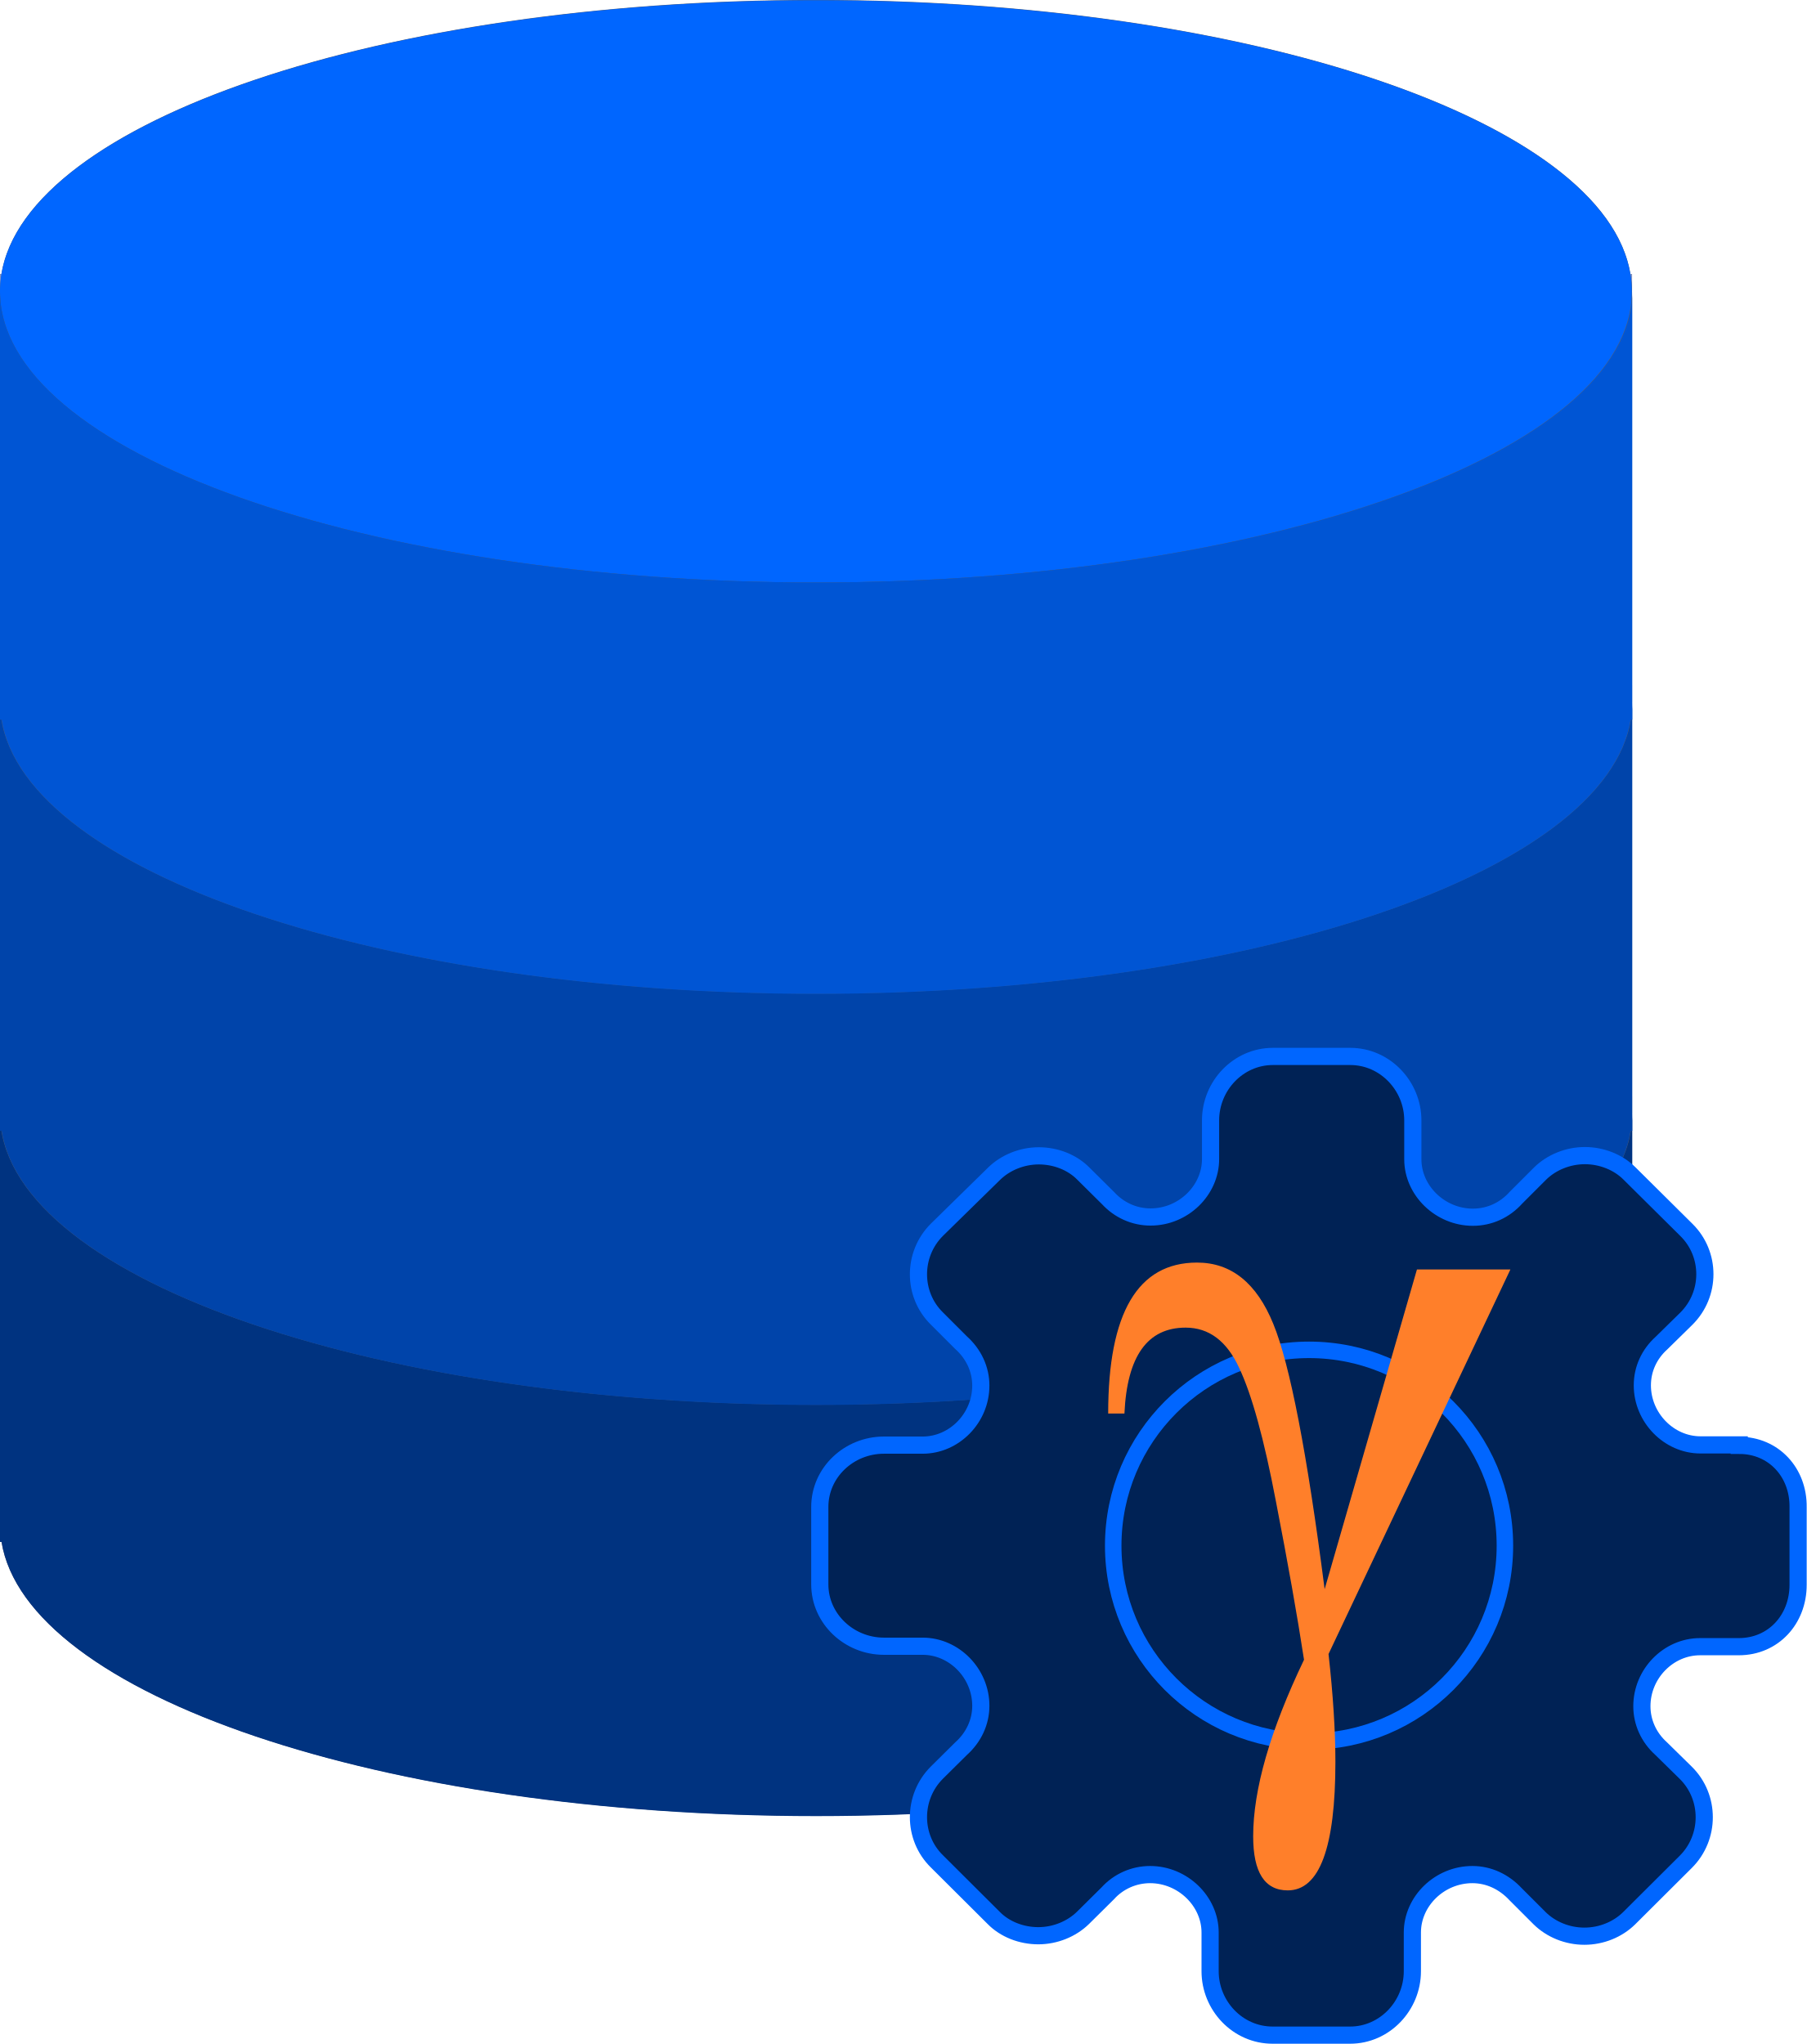
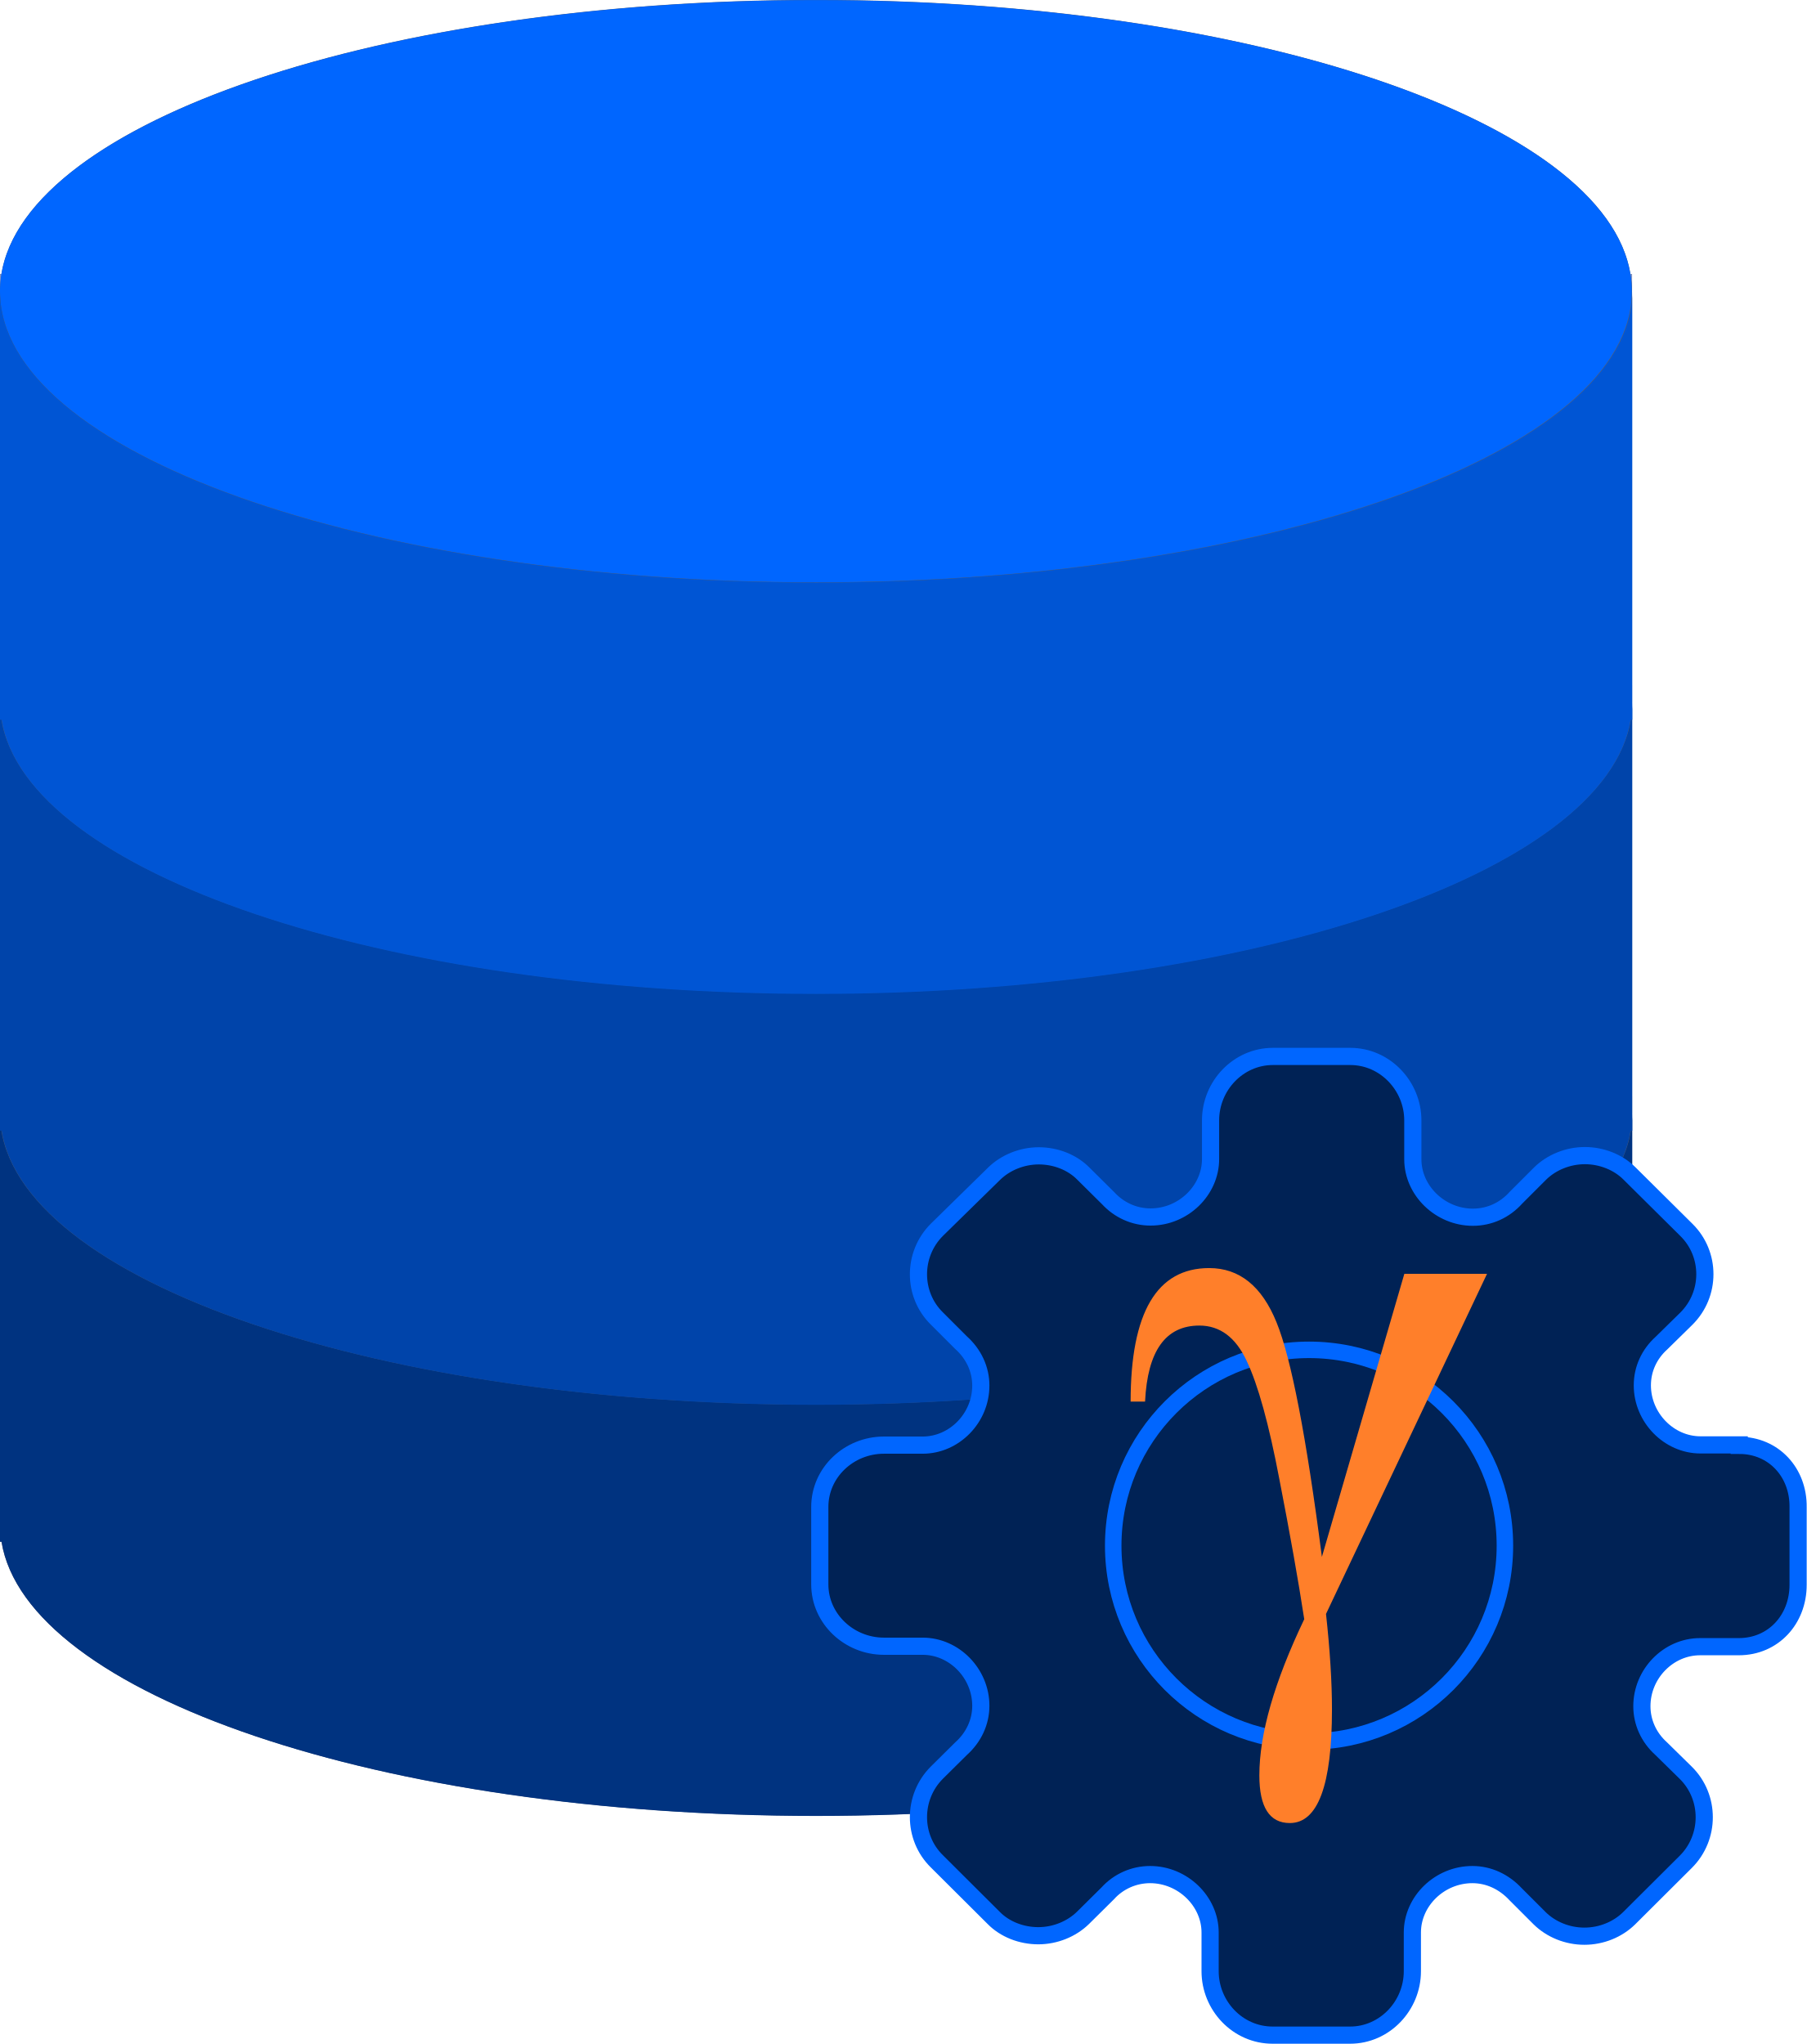
<svg xmlns="http://www.w3.org/2000/svg" width="110.7" height="125.24" version="1.1" viewBox="0 0 7.888 8.921" xml:space="preserve">
  <g transform="translate(0 -.00015)">
-     <g transform="translate(0,-3e-4)" stroke-width=".149">
-       <g transform="translate(7.9501e-5,-3.0232e-4)">
+     <g stroke-width=".149">
+       <g transform="translate(7.9501e-5,-7.5232e-4)">
        <path d="m7.118 1.196c-0.108-0.667-1.659-1.197-3.556-1.197s-3.447 0.529-3.556 1.197h-0.007v5.534h0.007c0.108 0.667 1.659 1.197 3.556 1.197s3.447-0.529 3.556-1.197h0.007v-5.534z" fill="#545e73" />
        <path d="m7.1535e-5 4.786v0.075c0-0.025 0.003-0.05 0.007-0.075z" fill="#38454f" />
        <path d="m7.118 4.786c4e-3 0.025 0.007 0.05 0.007 0.075v-0.075z" fill="#38454f" />
        <path d="m7.1535e-5 2.991v0.075c0-0.025 0.003-0.05 0.007-0.075z" fill="#556080" />
        <path d="m7.118 2.991c4e-3 0.025 0.007 0.05 0.007 0.075v-0.075z" fill="#556080" />
        <path d="m7.1535e-5 1.196v0.075c0-0.025 0.003-0.05 0.007-0.075z" fill="#8697cb" />
        <path d="m7.118 1.196c4e-3 0.025 0.007 0.05 0.007 0.075v-0.075z" fill="#8697cb" />
      </g>
-       <ellipse cx="3.562" cy="1.271" rx="3.562" ry="1.271" fill="#06f" />
-       <path d="m3.562 6.132c-1.967 0-3.562-0.569-3.562-1.271v1.87h0.007c0.108 0.667 1.659 1.197 3.556 1.197s3.447-0.529 3.556-1.197h0.007v-1.87c0 0.702-1.595 1.271-3.562 1.271z" fill="#003380" />
-       <path d="m3.562 4.337c-1.967 0-3.562-0.569-3.562-1.271v1.87h0.007c0.108 0.667 1.659 1.197 3.556 1.197s3.447-0.529 3.556-1.197h0.007v-1.87c0 0.702-1.595 1.271-3.562 1.271z" fill="#04a" />
+       <ellipse cx="3.562" cy="1.27" rx="3.562" ry="1.271" fill="#06f" />
+       <path d="m3.562 6.131c-1.967 0-3.562-0.569-3.562-1.271v1.87h0.007c0.108 0.667 1.659 1.197 3.556 1.197s3.447-0.529 3.556-1.197h0.007v-1.87c0 0.702-1.595 1.271-3.562 1.271z" fill="#003380" />
+       <path d="m3.562 4.336c-1.967 0-3.562-0.569-3.562-1.271v1.87h0.007c0.108 0.667 1.659 1.197 3.556 1.197s3.447-0.529 3.556-1.197h0.007v-1.87c0 0.702-1.595 1.271-3.562 1.271z" fill="#04a" />
      <path d="m3.562 2.542c-1.967 0-3.562-0.569-3.562-1.271v1.87h0.007c0.108 0.667 1.659 1.197 3.556 1.197s3.447-0.529 3.556-1.197h0.007v-1.87c0 0.702-1.595 1.271-3.562 1.271z" fill="#0055d4" />
    </g>
    <path d="m7.593 6.307h-0.169c-0.138 0-0.254-0.119-0.254-0.26 0-0.071 0.03-0.136 0.083-0.184l0.109-0.107c0.108-0.107 0.108-0.282 0-0.388l-0.248-0.246c-0.049-0.049-0.121-0.078-0.195-0.078-0.073 0-0.145 0.029-0.195 0.078l-0.105 0.105c-0.05 0.056-0.117 0.086-0.189 0.086-0.142 0-0.262-0.116-0.262-0.253v-0.17c0-0.15-0.121-0.279-0.273-0.279h-0.338c-0.151 0-0.272 0.128-0.272 0.279v0.169c0 0.137-0.119 0.253-0.262 0.253-0.071 0-0.137-0.03-0.185-0.082l-0.108-0.107c-0.049-0.05-0.121-0.078-0.195-0.078-0.073 0-0.145 0.029-0.195 0.078l-0.25 0.245c-0.107 0.107-0.107 0.282 0 0.387l0.105 0.105c0.056 0.05 0.087 0.117 0.087 0.188 0 0.142-0.116 0.26-0.254 0.26h-0.169c-0.152 0-0.28 0.119-0.28 0.27v0.338c0 0.15 0.128 0.27 0.28 0.27h0.169c0.138 0 0.254 0.119 0.254 0.26 0 0.071-0.031 0.138-0.087 0.188l-0.105 0.104c-0.107 0.107-0.107 0.282 0 0.387l0.248 0.247c0.049 0.05 0.121 0.078 0.195 0.078 0.073 0 0.145-0.029 0.195-0.078l0.108-0.107c0.047-0.052 0.114-0.082 0.185-0.082 0.142 0 0.262 0.116 0.262 0.253v0.169c0 0.15 0.12 0.279 0.273 0.279h0.338c0.151 0 0.272-0.128 0.272-0.279v-0.169c0-0.137 0.119-0.253 0.262-0.253 0.071 0 0.138 0.031 0.189 0.086l0.105 0.105c0.05 0.049 0.121 0.078 0.195 0.078s0.145-0.029 0.195-0.078l0.248-0.247c0.107-0.107 0.107-0.282 0-0.388l-0.109-0.107c-0.053-0.048-0.083-0.114-0.083-0.184 0-0.142 0.116-0.26 0.254-0.26h0.169c0.151 0 0.259-0.119 0.259-0.27v-0.339c0.002-0.151-0.106-0.27-0.257-0.27z" fill="#025" stroke="#06f" stroke-width=".075" />
    <circle cx="5.715" cy="6.747" r=".855" fill="#025" stroke="#06f" stroke-width=".072" />
-     <path d="m6.186 5.541h0.408l-0.794 1.679q0.03 0.27 0.03 0.471 0 0.561-0.208 0.561-0.151 0-0.151-0.236 0-0.307 0.222-0.771-0.044-0.287-0.123-0.693-0.077-0.405-0.16-0.581-0.081-0.176-0.234-0.176-0.25 0-0.267 0.375h-0.071q0-0.659 0.388-0.659 0.224 0 0.333 0.268 0.109 0.266 0.224 1.158z" fill="#ff7f2a" filter="url(#editing-jagged-67)" stroke-width=".011" />
+     <path d="m6.131 5.56h0.361l-0.703 1.485q0.026 0.238 0.026 0.417 0 0.496-0.184 0.496-0.133 0-0.133-0.208 0-0.272 0.196-0.682-0.039-0.254-0.109-0.613-0.068-0.358-0.142-0.514-0.072-0.155-0.207-0.155-0.221 0-0.237 0.332h-0.063q0-0.583 0.343-0.583 0.198 0 0.294 0.237 0.096 0.235 0.198 1.024z" fill="#ff7f2a" filter="url(#editing-jagged-67)" stroke-width=".009" />
  </g>
</svg>
